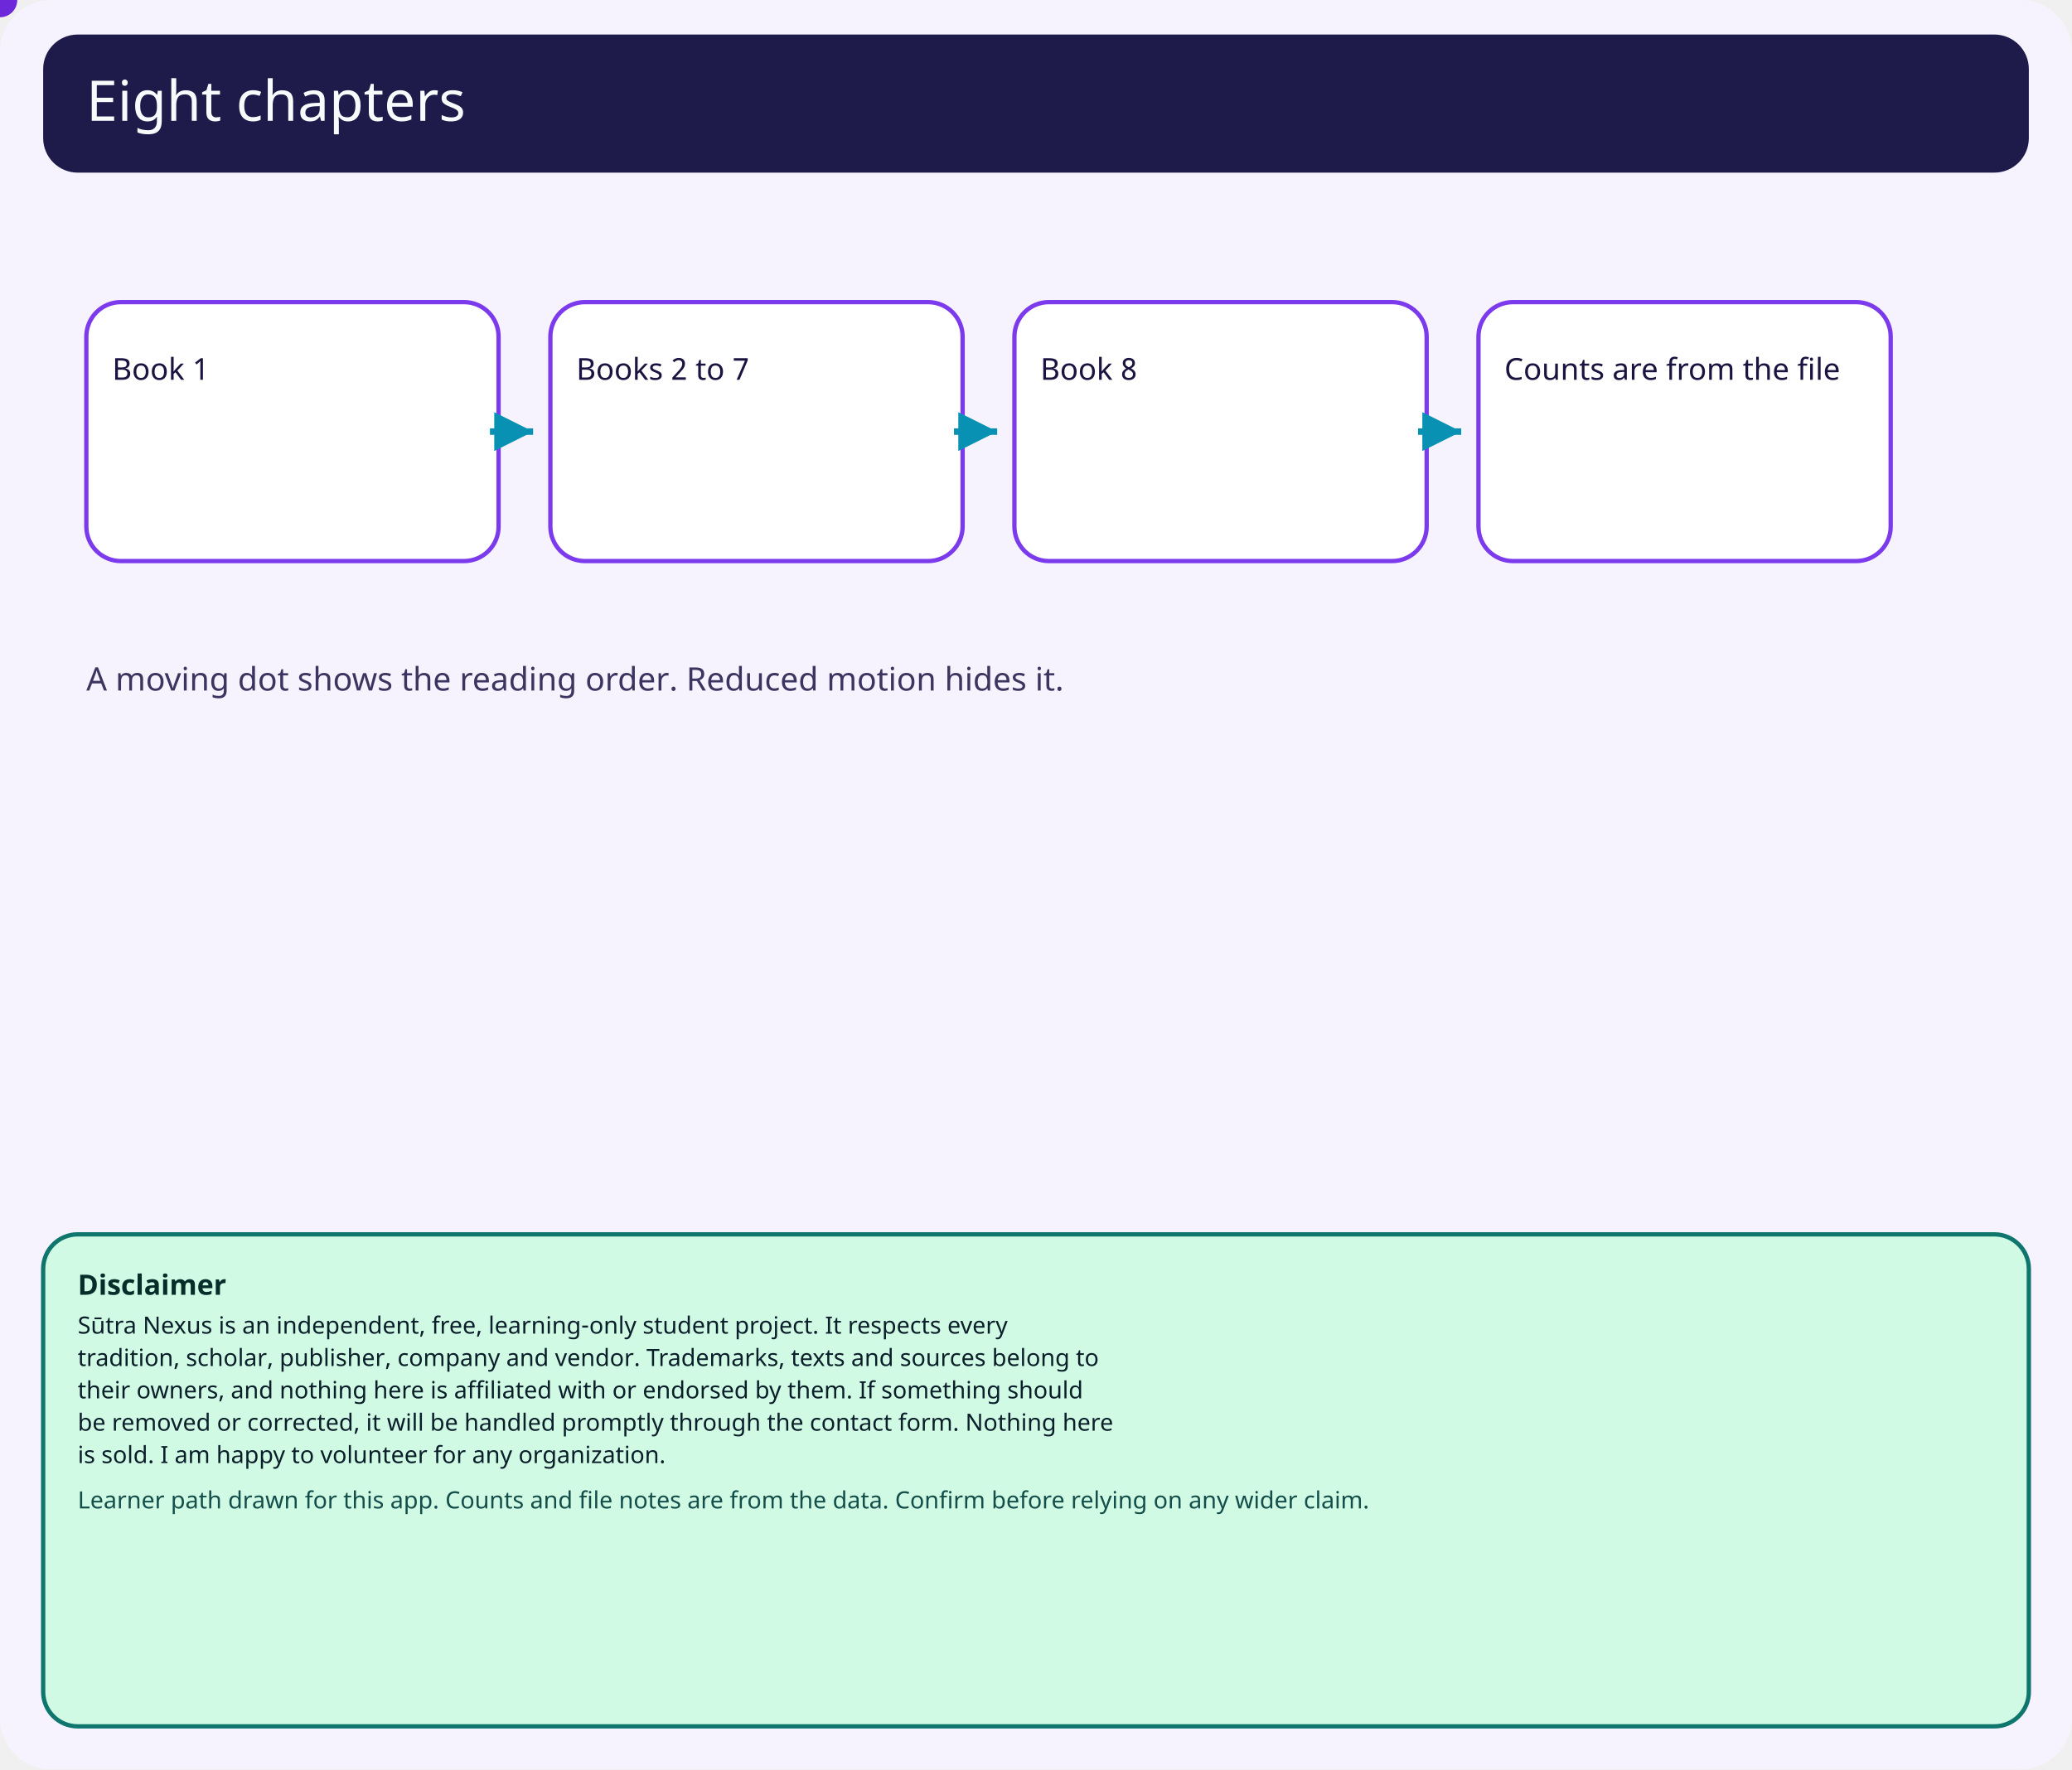
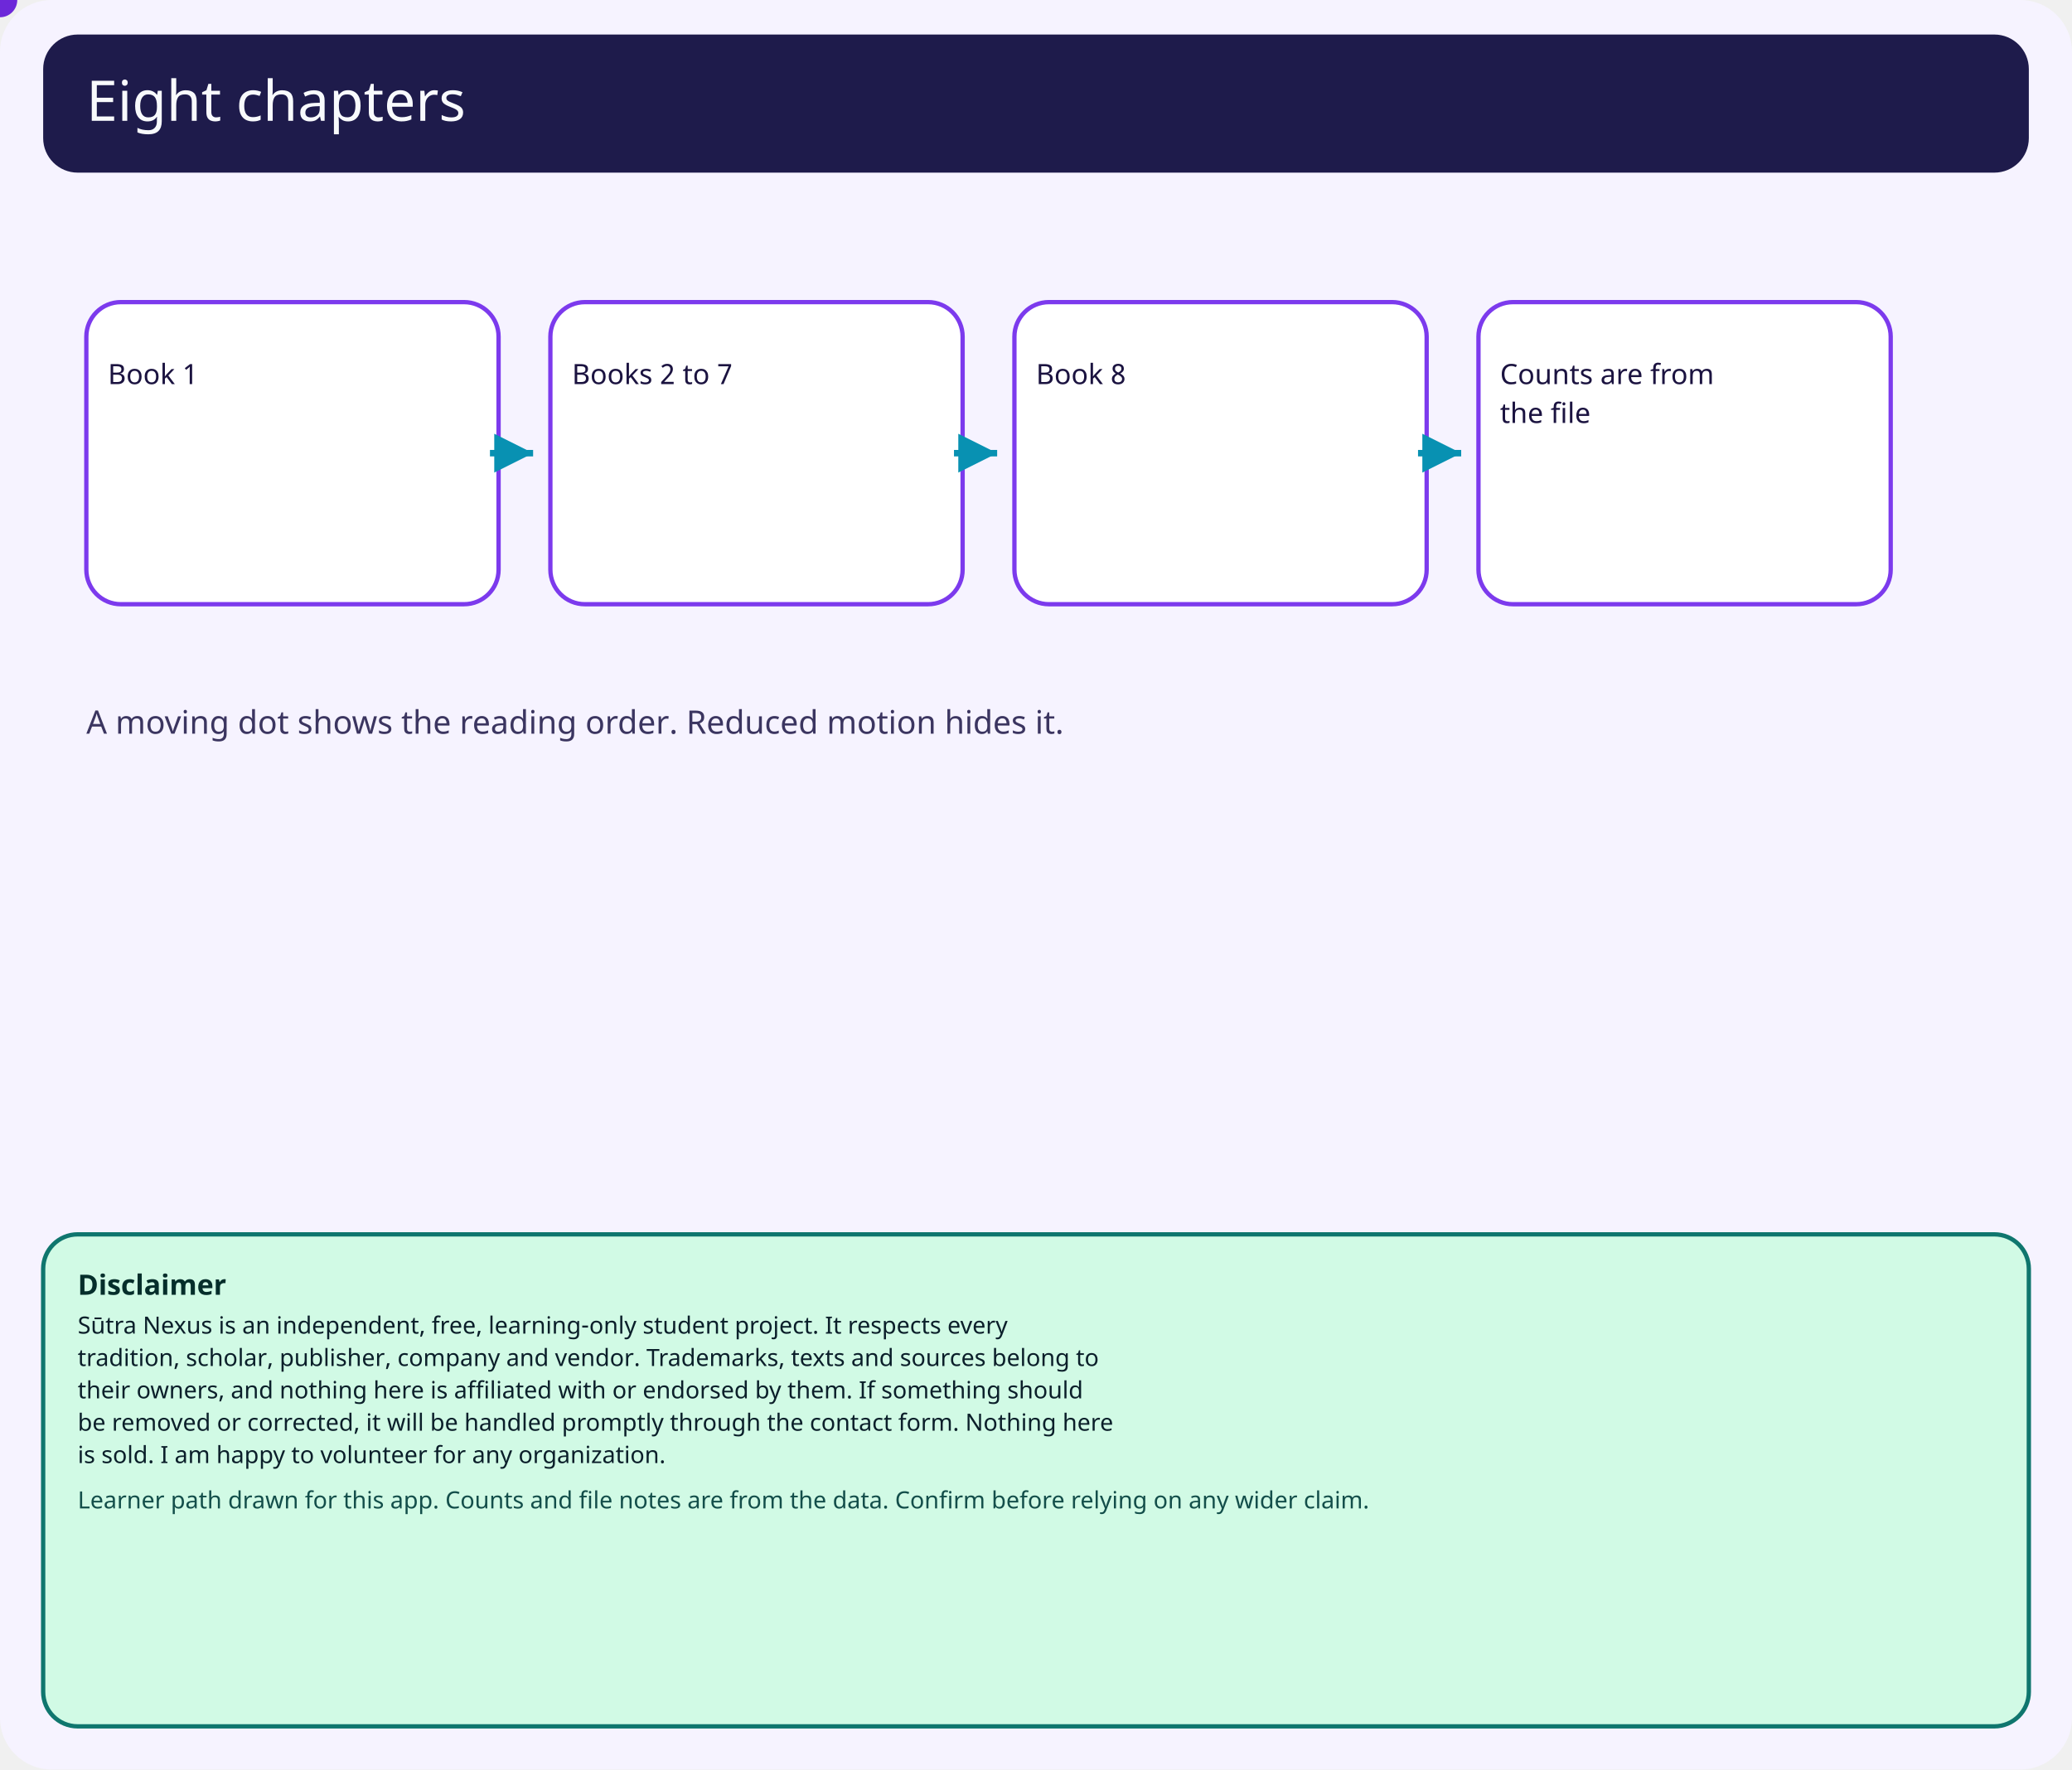
<svg xmlns="http://www.w3.org/2000/svg" viewBox="0 0 960 820" role="img" aria-label="Eight chapters">
  <style>
text { font-family: "Noto Sans Devanagari", "Segoe UI", sans-serif; }

@media (prefers-reduced-motion: reduce) { .mover { display: none; } }

</style>
  <rect width="960" height="820" rx="24" fill="#f6f3ff" />
  <rect x="20" y="16" width="920" height="64" rx="16" fill="#1e1b4b" />
  <text x="40" y="56" font-size="26" fill="#f8fafc">Eight chapters</text>
  <defs>
    <marker id="arrow" markerWidth="8" markerHeight="8" refX="6" refY="3" orient="auto">
      <path d="M0 0 L6 3 L0 6" fill="#0891b2" />
    </marker>
  </defs>
-   <rect x="40" y="140" width="191" height="120" rx="16" fill="#fff" stroke="#7c3aed" stroke-width="2" />
-   <text x="52" y="176" font-size="14" fill="#1b1340">Book 1</text>
-   <path d="M 227 200 H 247" stroke="#0891b2" stroke-width="3" marker-end="url(#arrow)" />
-   <rect x="255" y="140" width="191" height="120" rx="16" fill="#fff" stroke="#7c3aed" stroke-width="2" />
-   <text x="267" y="176" font-size="14" fill="#1b1340">Books 2 to 7</text>
-   <path d="M 442 200 H 462" stroke="#0891b2" stroke-width="3" marker-end="url(#arrow)" />
-   <rect x="470" y="140" width="191" height="120" rx="16" fill="#fff" stroke="#7c3aed" stroke-width="2" />
-   <text x="482" y="176" font-size="14" fill="#1b1340">Book 8</text>
-   <path d="M 657 200 H 677" stroke="#0891b2" stroke-width="3" marker-end="url(#arrow)" />
-   <rect x="685" y="140" width="191" height="120" rx="16" fill="#fff" stroke="#7c3aed" stroke-width="2" />
-   <text x="697" y="176" font-size="14" fill="#1b1340">Counts are from the file</text>
-   <text x="40" y="320" font-size="15" fill="#3b3560">A moving dot shows the reading order. Reduced motion hides it.</text>
+   <rect x="40" y="140" width="191" height="140" rx="16" fill="#fff" stroke="#7c3aed" stroke-width="2" />
+   <text x="50" y="178" font-size="13" fill="#1b1340">Book 1</text>
+   <path d="M 227 210 H 247" stroke="#0891b2" stroke-width="3" marker-end="url(#arrow)" />
+   <rect x="255" y="140" width="191" height="140" rx="16" fill="#fff" stroke="#7c3aed" stroke-width="2" />
+   <text x="265" y="178" font-size="13" fill="#1b1340">Books 2 to 7</text>
+   <path d="M 442 210 H 462" stroke="#0891b2" stroke-width="3" marker-end="url(#arrow)" />
+   <rect x="470" y="140" width="191" height="140" rx="16" fill="#fff" stroke="#7c3aed" stroke-width="2" />
+   <text x="480" y="178" font-size="13" fill="#1b1340">Book 8</text>
+   <path d="M 657 210 H 677" stroke="#0891b2" stroke-width="3" marker-end="url(#arrow)" />
+   <rect x="685" y="140" width="191" height="140" rx="16" fill="#fff" stroke="#7c3aed" stroke-width="2" />
+   <text x="695" y="178" font-size="13" fill="#1b1340">Counts are from</text>
+   <text x="695" y="196" font-size="13" fill="#1b1340">the file</text>
+   <text x="40" y="340" font-size="15" fill="#3b3560">A moving dot shows the reading order. Reduced motion hides it.</text>
  <rect x="20" y="572" width="920" height="228" rx="16" fill="#d1fae5" stroke="#0f766e" stroke-width="2" />
  <text x="36" y="600" font-size="13" font-weight="700" fill="#052e2b">Disclaimer</text>
  <text x="36" y="618" font-size="11" fill="#0b1f2a">Sūtra Nexus is an independent, free, learning-only student project. It respects every</text>
  <text x="36" y="633" font-size="11" fill="#0b1f2a">tradition, scholar, publisher, company and vendor. Trademarks, texts and sources belong to</text>
  <text x="36" y="648" font-size="11" fill="#0b1f2a">their owners, and nothing here is affiliated with or endorsed by them. If something should</text>
  <text x="36" y="663" font-size="11" fill="#0b1f2a">be removed or corrected, it will be handled promptly through the contact form. Nothing here</text>
  <text x="36" y="678" font-size="11" fill="#0b1f2a">is sold. I am happy to volunteer for any organization.</text>
  <text x="36" y="699" font-size="11" fill="#134e4a">Learner path drawn for this app. Counts and file notes are from the data. Confirm before relying on any wider claim.</text>
  <circle class="mover" r="8" fill="#6d28d9">
    <animateMotion dur="4.8s" repeatCount="indefinite" path="M 70 300 H 890" />
  </circle>
</svg>
